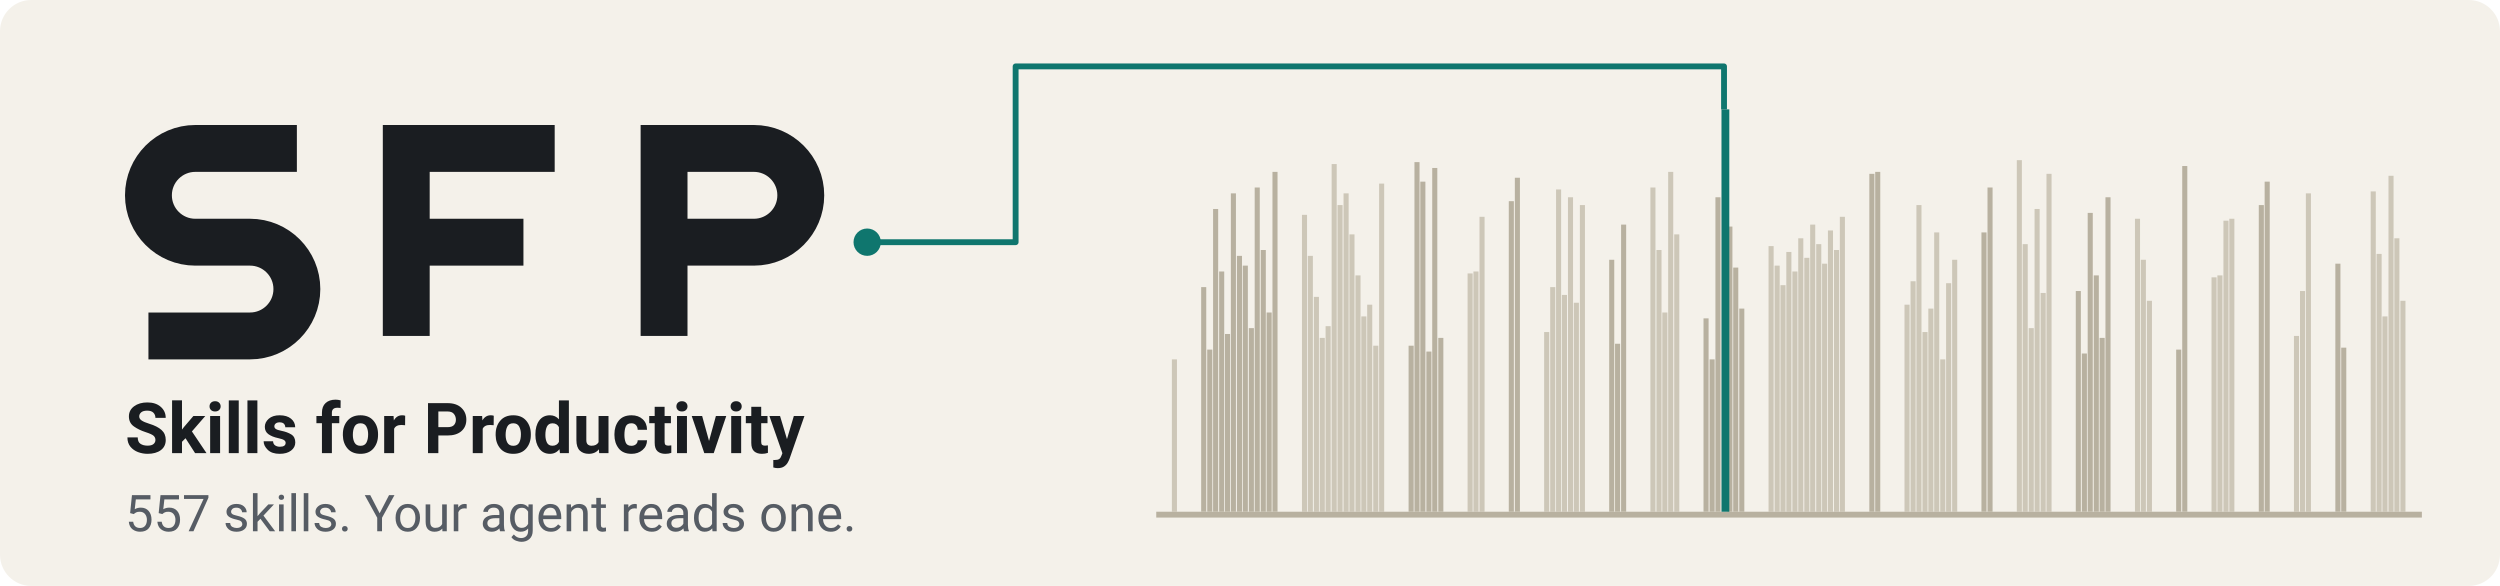
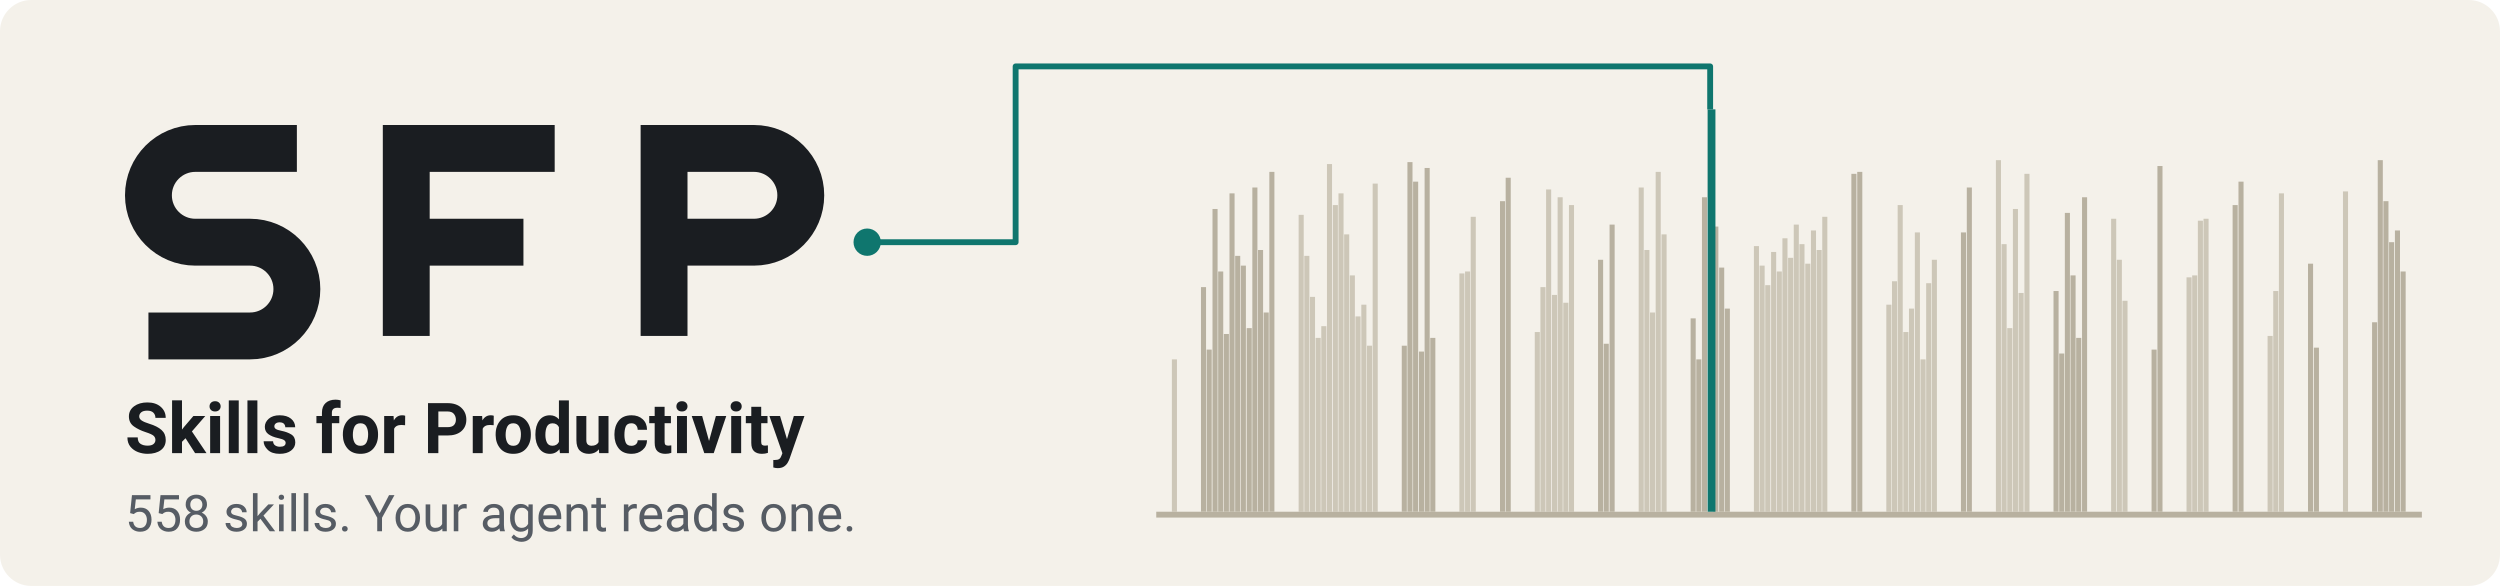
<svg xmlns="http://www.w3.org/2000/svg" width="1280" height="300" viewBox="0 0 1280 300" role="img" aria-labelledby="t d">
  <rect width="1280" height="300" rx="16" fill="#f4f1ea" />
  <rect x="600.0" y="184" width="2.6" height="78" fill="#cdc7b8" />
-   <rect x="615.0" y="147" width="2.6" height="115" fill="#b8b1a0" />
-   <rect x="618.1" y="179" width="2.6" height="83" fill="#b8b1a0" />
-   <rect x="621.1" y="107" width="2.6" height="155" fill="#b8b1a0" />
-   <rect x="624.2" y="139" width="2.6" height="123" fill="#b8b1a0" />
-   <rect x="627.2" y="171" width="2.6" height="91" fill="#b8b1a0" />
-   <rect x="630.2" y="99" width="2.6" height="163" fill="#b8b1a0" />
-   <rect x="633.3" y="131" width="2.6" height="131" fill="#b8b1a0" />
-   <rect x="636.3" y="136" width="2.6" height="126" fill="#b8b1a0" />
-   <rect x="639.4" y="168" width="2.6" height="94" fill="#b8b1a0" />
-   <rect x="642.4" y="96" width="2.6" height="166" fill="#b8b1a0" />
-   <rect x="645.5" y="128" width="2.6" height="134" fill="#b8b1a0" />
-   <rect x="648.5" y="160" width="2.6" height="102" fill="#b8b1a0" />
-   <rect x="651.5" y="88" width="2.6" height="174" fill="#b8b1a0" />
-   <rect x="666.6" y="110" width="2.6" height="152" fill="#cdc7b8" />
-   <rect x="669.6" y="131" width="2.6" height="131" fill="#cdc7b8" />
-   <rect x="672.7" y="152" width="2.6" height="110" fill="#cdc7b8" />
-   <rect x="675.7" y="173" width="2.6" height="89" fill="#cdc7b8" />
-   <rect x="678.7" y="167" width="2.6" height="95" fill="#cdc7b8" />
-   <rect x="681.8" y="84" width="2.6" height="178" fill="#cdc7b8" />
-   <rect x="684.8" y="105" width="2.6" height="157" fill="#cdc7b8" />
-   <rect x="687.9" y="99" width="2.6" height="163" fill="#cdc7b8" />
-   <rect x="690.9" y="120" width="2.6" height="142" fill="#cdc7b8" />
-   <rect x="694.0" y="141" width="2.6" height="121" fill="#cdc7b8" />
-   <rect x="697.0" y="162" width="2.6" height="100" fill="#cdc7b8" />
-   <rect x="700.0" y="156" width="2.6" height="106" fill="#cdc7b8" />
-   <rect x="703.1" y="177" width="2.6" height="85" fill="#cdc7b8" />
-   <rect x="706.1" y="94" width="2.6" height="168" fill="#cdc7b8" />
-   <rect x="721.2" y="177" width="2.6" height="85" fill="#b8b1a0" />
-   <rect x="724.2" y="83" width="2.6" height="179" fill="#b8b1a0" />
-   <rect x="727.2" y="93" width="2.6" height="169" fill="#b8b1a0" />
-   <rect x="730.3" y="180" width="2.6" height="82" fill="#b8b1a0" />
-   <rect x="733.3" y="86" width="2.6" height="176" fill="#b8b1a0" />
-   <rect x="736.4" y="173" width="2.6" height="89" fill="#b8b1a0" />
-   <rect x="751.4" y="140" width="2.6" height="122" fill="#cdc7b8" />
-   <rect x="754.4" y="139" width="2.6" height="123" fill="#cdc7b8" />
-   <rect x="757.5" y="111" width="2.6" height="151" fill="#cdc7b8" />
-   <rect x="772.5" y="103" width="2.6" height="159" fill="#b8b1a0" />
-   <rect x="775.6" y="91" width="2.6" height="171" fill="#b8b1a0" />
-   <rect x="790.6" y="170" width="2.6" height="92" fill="#cdc7b8" />
-   <rect x="793.7" y="147" width="2.6" height="115" fill="#cdc7b8" />
-   <rect x="796.7" y="97" width="2.6" height="165" fill="#cdc7b8" />
-   <rect x="799.7" y="151" width="2.6" height="111" fill="#cdc7b8" />
-   <rect x="802.8" y="101" width="2.6" height="161" fill="#cdc7b8" />
-   <rect x="805.8" y="155" width="2.6" height="107" fill="#cdc7b8" />
-   <rect x="808.9" y="105" width="2.6" height="157" fill="#cdc7b8" />
-   <rect x="823.9" y="133" width="2.6" height="129" fill="#b8b1a0" />
-   <rect x="826.9" y="176" width="2.6" height="86" fill="#b8b1a0" />
-   <rect x="830.0" y="115" width="2.6" height="147" fill="#b8b1a0" />
-   <rect x="845.0" y="96" width="2.6" height="166" fill="#cdc7b8" />
-   <rect x="848.1" y="128" width="2.6" height="134" fill="#cdc7b8" />
-   <rect x="851.1" y="160" width="2.6" height="102" fill="#cdc7b8" />
-   <rect x="854.1" y="88" width="2.6" height="174" fill="#cdc7b8" />
-   <rect x="857.2" y="120" width="2.6" height="142" fill="#cdc7b8" />
-   <rect x="872.2" y="163" width="2.6" height="99" fill="#b8b1a0" />
-   <rect x="875.3" y="184" width="2.6" height="78" fill="#b8b1a0" />
-   <rect x="878.3" y="101" width="2.6" height="161" fill="#b8b1a0" />
-   <rect x="884.4" y="116" width="2.6" height="146" fill="#b8b1a0" />
-   <rect x="887.4" y="137" width="2.6" height="125" fill="#b8b1a0" />
-   <rect x="890.5" y="158" width="2.6" height="104" fill="#b8b1a0" />
-   <rect x="905.5" y="126" width="2.6" height="136" fill="#cdc7b8" />
-   <rect x="908.6" y="136" width="2.6" height="126" fill="#cdc7b8" />
-   <rect x="911.6" y="146" width="2.6" height="116" fill="#cdc7b8" />
-   <rect x="914.6" y="129" width="2.6" height="133" fill="#cdc7b8" />
-   <rect x="917.7" y="139" width="2.6" height="123" fill="#cdc7b8" />
-   <rect x="920.7" y="122" width="2.6" height="140" fill="#cdc7b8" />
-   <rect x="923.8" y="132" width="2.6" height="130" fill="#cdc7b8" />
-   <rect x="926.8" y="115" width="2.6" height="147" fill="#cdc7b8" />
-   <rect x="929.9" y="125" width="2.6" height="137" fill="#cdc7b8" />
-   <rect x="932.9" y="135" width="2.6" height="127" fill="#cdc7b8" />
-   <rect x="935.9" y="118" width="2.6" height="144" fill="#cdc7b8" />
-   <rect x="939.0" y="128" width="2.6" height="134" fill="#cdc7b8" />
-   <rect x="942.0" y="111" width="2.6" height="151" fill="#cdc7b8" />
-   <rect x="957.1" y="89" width="2.6" height="173" fill="#b8b1a0" />
-   <rect x="960.1" y="88" width="2.6" height="174" fill="#b8b1a0" />
-   <rect x="975.1" y="156" width="2.6" height="106" fill="#cdc7b8" />
-   <rect x="978.2" y="144" width="2.6" height="118" fill="#cdc7b8" />
-   <rect x="981.2" y="105" width="2.6" height="157" fill="#cdc7b8" />
-   <rect x="984.3" y="170" width="2.6" height="92" fill="#cdc7b8" />
-   <rect x="987.3" y="158" width="2.6" height="104" fill="#cdc7b8" />
-   <rect x="990.3" y="119" width="2.6" height="143" fill="#cdc7b8" />
-   <rect x="993.4" y="184" width="2.6" height="78" fill="#cdc7b8" />
-   <rect x="996.4" y="145" width="2.6" height="117" fill="#cdc7b8" />
-   <rect x="999.5" y="133" width="2.6" height="129" fill="#cdc7b8" />
-   <rect x="1014.5" y="119" width="2.6" height="143" fill="#b8b1a0" />
-   <rect x="1017.6" y="96" width="2.6" height="166" fill="#b8b1a0" />
-   <rect x="1032.6" y="82" width="2.6" height="180" fill="#cdc7b8" />
-   <rect x="1035.6" y="125" width="2.6" height="137" fill="#cdc7b8" />
-   <rect x="1038.7" y="168" width="2.6" height="94" fill="#cdc7b8" />
-   <rect x="1041.7" y="107" width="2.6" height="155" fill="#cdc7b8" />
-   <rect x="1044.8" y="150" width="2.6" height="112" fill="#cdc7b8" />
-   <rect x="1047.8" y="89" width="2.6" height="173" fill="#cdc7b8" />
-   <rect x="1062.8" y="149" width="2.6" height="113" fill="#b8b1a0" />
-   <rect x="1065.9" y="181" width="2.6" height="81" fill="#b8b1a0" />
-   <rect x="1068.9" y="109" width="2.6" height="153" fill="#b8b1a0" />
-   <rect x="1072.0" y="141" width="2.6" height="121" fill="#b8b1a0" />
-   <rect x="1075.0" y="173" width="2.6" height="89" fill="#b8b1a0" />
-   <rect x="1078.0" y="101" width="2.6" height="161" fill="#b8b1a0" />
-   <rect x="1093.1" y="112" width="2.6" height="150" fill="#cdc7b8" />
-   <rect x="1096.1" y="133" width="2.6" height="129" fill="#cdc7b8" />
-   <rect x="1099.2" y="154" width="2.6" height="108" fill="#cdc7b8" />
-   <rect x="1114.2" y="179" width="2.6" height="83" fill="#b8b1a0" />
-   <rect x="1117.3" y="85" width="2.6" height="177" fill="#b8b1a0" />
-   <rect x="1132.3" y="142" width="2.6" height="120" fill="#cdc7b8" />
-   <rect x="1135.3" y="141" width="2.6" height="121" fill="#cdc7b8" />
-   <rect x="1138.4" y="113" width="2.6" height="149" fill="#cdc7b8" />
-   <rect x="1141.4" y="112" width="2.6" height="150" fill="#cdc7b8" />
-   <rect x="1156.5" y="105" width="2.6" height="157" fill="#b8b1a0" />
-   <rect x="1159.5" y="93" width="2.6" height="169" fill="#b8b1a0" />
-   <rect x="1174.5" y="172" width="2.6" height="90" fill="#cdc7b8" />
-   <rect x="1177.6" y="149" width="2.6" height="113" fill="#cdc7b8" />
-   <rect x="1180.6" y="99" width="2.6" height="163" fill="#cdc7b8" />
-   <rect x="1195.7" y="135" width="2.6" height="127" fill="#b8b1a0" />
-   <rect x="1198.7" y="178" width="2.6" height="84" fill="#b8b1a0" />
-   <rect x="1213.8" y="98" width="2.6" height="164" fill="#cdc7b8" />
-   <rect x="1216.8" y="130" width="2.6" height="132" fill="#cdc7b8" />
-   <rect x="1219.8" y="162" width="2.6" height="100" fill="#cdc7b8" />
-   <rect x="1222.9" y="90" width="2.6" height="172" fill="#cdc7b8" />
-   <rect x="1225.9" y="122" width="2.6" height="140" fill="#cdc7b8" />
-   <rect x="1229.0" y="154" width="2.6" height="108" fill="#cdc7b8" />
+   <rect x="614.9" y="147" width="2.6" height="115" fill="#b8b1a0" />
+   <rect x="617.8" y="179" width="2.6" height="83" fill="#b8b1a0" />
+   <rect x="620.8" y="107" width="2.6" height="155" fill="#b8b1a0" />
+   <rect x="623.7" y="139" width="2.6" height="123" fill="#b8b1a0" />
+   <rect x="626.6" y="171" width="2.6" height="91" fill="#b8b1a0" />
+   <rect x="629.5" y="99" width="2.6" height="163" fill="#b8b1a0" />
+   <rect x="632.4" y="131" width="2.6" height="131" fill="#b8b1a0" />
+   <rect x="635.3" y="136" width="2.6" height="126" fill="#b8b1a0" />
+   <rect x="638.3" y="168" width="2.6" height="94" fill="#b8b1a0" />
+   <rect x="641.2" y="96" width="2.6" height="166" fill="#b8b1a0" />
+   <rect x="644.1" y="128" width="2.6" height="134" fill="#b8b1a0" />
+   <rect x="647.0" y="160" width="2.6" height="102" fill="#b8b1a0" />
+   <rect x="649.9" y="88" width="2.6" height="174" fill="#b8b1a0" />
+   <rect x="664.9" y="110" width="2.6" height="152" fill="#cdc7b8" />
+   <rect x="667.8" y="131" width="2.6" height="131" fill="#cdc7b8" />
+   <rect x="670.7" y="152" width="2.6" height="110" fill="#cdc7b8" />
+   <rect x="673.6" y="173" width="2.6" height="89" fill="#cdc7b8" />
+   <rect x="676.5" y="167" width="2.6" height="95" fill="#cdc7b8" />
+   <rect x="679.4" y="84" width="2.6" height="178" fill="#cdc7b8" />
+   <rect x="682.4" y="105" width="2.6" height="157" fill="#cdc7b8" />
+   <rect x="685.3" y="99" width="2.6" height="163" fill="#cdc7b8" />
+   <rect x="688.2" y="120" width="2.6" height="142" fill="#cdc7b8" />
+   <rect x="691.1" y="141" width="2.6" height="121" fill="#cdc7b8" />
+   <rect x="694.0" y="162" width="2.6" height="100" fill="#cdc7b8" />
+   <rect x="697.0" y="156" width="2.6" height="106" fill="#cdc7b8" />
+   <rect x="699.9" y="177" width="2.6" height="85" fill="#cdc7b8" />
+   <rect x="702.8" y="94" width="2.6" height="168" fill="#cdc7b8" />
+   <rect x="717.7" y="177" width="2.6" height="85" fill="#b8b1a0" />
+   <rect x="720.6" y="83" width="2.6" height="179" fill="#b8b1a0" />
+   <rect x="723.5" y="93" width="2.6" height="169" fill="#b8b1a0" />
+   <rect x="726.5" y="180" width="2.6" height="82" fill="#b8b1a0" />
+   <rect x="729.4" y="86" width="2.6" height="176" fill="#b8b1a0" />
+   <rect x="732.3" y="173" width="2.6" height="89" fill="#b8b1a0" />
+   <rect x="747.2" y="140" width="2.6" height="122" fill="#cdc7b8" />
+   <rect x="750.1" y="139" width="2.6" height="123" fill="#cdc7b8" />
+   <rect x="753.0" y="111" width="2.6" height="151" fill="#cdc7b8" />
+   <rect x="768.0" y="103" width="2.6" height="159" fill="#b8b1a0" />
+   <rect x="770.9" y="91" width="2.6" height="171" fill="#b8b1a0" />
+   <rect x="785.8" y="170" width="2.6" height="92" fill="#cdc7b8" />
+   <rect x="788.7" y="147" width="2.6" height="115" fill="#cdc7b8" />
+   <rect x="791.6" y="97" width="2.6" height="165" fill="#cdc7b8" />
+   <rect x="794.6" y="151" width="2.6" height="111" fill="#cdc7b8" />
+   <rect x="797.5" y="101" width="2.6" height="161" fill="#cdc7b8" />
+   <rect x="800.4" y="155" width="2.6" height="107" fill="#cdc7b8" />
+   <rect x="803.3" y="105" width="2.6" height="157" fill="#cdc7b8" />
+   <rect x="818.2" y="133" width="2.6" height="129" fill="#b8b1a0" />
+   <rect x="821.1" y="176" width="2.6" height="86" fill="#b8b1a0" />
+   <rect x="824.1" y="115" width="2.6" height="147" fill="#b8b1a0" />
+   <rect x="839.0" y="96" width="2.6" height="166" fill="#cdc7b8" />
+   <rect x="841.9" y="128" width="2.6" height="134" fill="#cdc7b8" />
+   <rect x="844.8" y="160" width="2.6" height="102" fill="#cdc7b8" />
+   <rect x="847.7" y="88" width="2.6" height="174" fill="#cdc7b8" />
+   <rect x="850.7" y="120" width="2.6" height="142" fill="#cdc7b8" />
+   <rect x="865.6" y="163" width="2.6" height="99" fill="#b8b1a0" />
+   <rect x="868.5" y="184" width="2.6" height="78" fill="#b8b1a0" />
+   <rect x="871.4" y="101" width="2.6" height="161" fill="#b8b1a0" />
+   <rect x="877.2" y="116" width="2.6" height="146" fill="#b8b1a0" />
+   <rect x="880.2" y="137" width="2.6" height="125" fill="#b8b1a0" />
+   <rect x="883.1" y="158" width="2.6" height="104" fill="#b8b1a0" />
+   <rect x="898.0" y="126" width="2.6" height="136" fill="#cdc7b8" />
+   <rect x="900.9" y="136" width="2.6" height="126" fill="#cdc7b8" />
+   <rect x="903.8" y="146" width="2.6" height="116" fill="#cdc7b8" />
+   <rect x="906.8" y="129" width="2.6" height="133" fill="#cdc7b8" />
+   <rect x="909.7" y="139" width="2.6" height="123" fill="#cdc7b8" />
+   <rect x="912.6" y="122" width="2.6" height="140" fill="#cdc7b8" />
+   <rect x="915.5" y="132" width="2.6" height="130" fill="#cdc7b8" />
+   <rect x="918.4" y="115" width="2.6" height="147" fill="#cdc7b8" />
+   <rect x="921.3" y="125" width="2.6" height="137" fill="#cdc7b8" />
+   <rect x="924.3" y="135" width="2.6" height="127" fill="#cdc7b8" />
+   <rect x="927.2" y="118" width="2.6" height="144" fill="#cdc7b8" />
+   <rect x="930.1" y="128" width="2.6" height="134" fill="#cdc7b8" />
+   <rect x="933.0" y="111" width="2.6" height="151" fill="#cdc7b8" />
+   <rect x="947.9" y="89" width="2.6" height="173" fill="#b8b1a0" />
+   <rect x="950.9" y="88" width="2.6" height="174" fill="#b8b1a0" />
+   <rect x="965.8" y="156" width="2.6" height="106" fill="#cdc7b8" />
+   <rect x="968.7" y="144" width="2.6" height="118" fill="#cdc7b8" />
+   <rect x="971.6" y="105" width="2.6" height="157" fill="#cdc7b8" />
+   <rect x="974.5" y="170" width="2.6" height="92" fill="#cdc7b8" />
+   <rect x="977.4" y="158" width="2.6" height="104" fill="#cdc7b8" />
+   <rect x="980.4" y="119" width="2.6" height="143" fill="#cdc7b8" />
+   <rect x="983.3" y="184" width="2.6" height="78" fill="#cdc7b8" />
+   <rect x="986.2" y="145" width="2.6" height="117" fill="#cdc7b8" />
+   <rect x="989.1" y="133" width="2.6" height="129" fill="#cdc7b8" />
+   <rect x="1004.0" y="119" width="2.6" height="143" fill="#b8b1a0" />
+   <rect x="1007.0" y="96" width="2.6" height="166" fill="#b8b1a0" />
+   <rect x="1021.9" y="82" width="2.6" height="180" fill="#cdc7b8" />
+   <rect x="1024.8" y="125" width="2.6" height="137" fill="#cdc7b8" />
+   <rect x="1027.7" y="168" width="2.6" height="94" fill="#cdc7b8" />
+   <rect x="1030.6" y="107" width="2.6" height="155" fill="#cdc7b8" />
+   <rect x="1033.5" y="150" width="2.6" height="112" fill="#cdc7b8" />
+   <rect x="1036.5" y="89" width="2.6" height="173" fill="#cdc7b8" />
+   <rect x="1051.4" y="149" width="2.6" height="113" fill="#b8b1a0" />
+   <rect x="1054.3" y="181" width="2.6" height="81" fill="#b8b1a0" />
+   <rect x="1057.2" y="109" width="2.6" height="153" fill="#b8b1a0" />
+   <rect x="1060.1" y="141" width="2.6" height="121" fill="#b8b1a0" />
+   <rect x="1063.0" y="173" width="2.6" height="89" fill="#b8b1a0" />
+   <rect x="1066.0" y="101" width="2.6" height="161" fill="#b8b1a0" />
+   <rect x="1080.9" y="112" width="2.6" height="150" fill="#cdc7b8" />
+   <rect x="1083.8" y="133" width="2.6" height="129" fill="#cdc7b8" />
+   <rect x="1086.7" y="154" width="2.6" height="108" fill="#cdc7b8" />
+   <rect x="1101.6" y="179" width="2.6" height="83" fill="#b8b1a0" />
+   <rect x="1104.6" y="85" width="2.6" height="177" fill="#b8b1a0" />
+   <rect x="1119.5" y="142" width="2.6" height="120" fill="#cdc7b8" />
+   <rect x="1122.4" y="141" width="2.6" height="121" fill="#cdc7b8" />
+   <rect x="1125.3" y="113" width="2.6" height="149" fill="#cdc7b8" />
+   <rect x="1128.2" y="112" width="2.6" height="150" fill="#cdc7b8" />
+   <rect x="1143.1" y="105" width="2.6" height="157" fill="#b8b1a0" />
+   <rect x="1146.1" y="93" width="2.6" height="169" fill="#b8b1a0" />
+   <rect x="1161.0" y="172" width="2.6" height="90" fill="#cdc7b8" />
+   <rect x="1163.9" y="149" width="2.6" height="113" fill="#cdc7b8" />
+   <rect x="1166.8" y="99" width="2.6" height="163" fill="#cdc7b8" />
+   <rect x="1181.7" y="135" width="2.6" height="127" fill="#b8b1a0" />
+   <rect x="1184.7" y="178" width="2.6" height="84" fill="#b8b1a0" />
+   <rect x="1199.6" y="98" width="2.6" height="164" fill="#cdc7b8" />
+   <rect x="1214.5" y="165" width="2.6" height="97" fill="#b8b1a0" />
+   <rect x="1217.4" y="82" width="2.6" height="180" fill="#b8b1a0" />
+   <rect x="1220.3" y="103" width="2.6" height="159" fill="#b8b1a0" />
+   <rect x="1223.2" y="124" width="2.6" height="138" fill="#b8b1a0" />
+   <rect x="1226.2" y="118" width="2.6" height="144" fill="#b8b1a0" />
+   <rect x="1229.1" y="139" width="2.6" height="123" fill="#b8b1a0" />
  <rect x="592" y="262" width="648" height="3" fill="#b8b1a0" />
-   <rect x="881.4" y="56" width="4.0" height="206" fill="#0f766e" />
-   <path d="M444 124 H520 V34 H882.7 V56" fill="none" stroke="#0f766e" stroke-width="3" stroke-linejoin="round" />
+   <rect x="874.3" y="56" width="4.0" height="206" fill="#0f766e" />
+   <path d="M444 124 H520 V34 H875.6 V56" fill="none" stroke="#0f766e" stroke-width="3" stroke-linejoin="round" />
  <circle cx="444" cy="124" r="7" fill="#0f766e" />
  <g fill="none" stroke="#1a1d21" stroke-width="24" stroke-linejoin="miter" stroke-linecap="butt">
    <path d="M152 76 H100 A24 24 0 0 0 100 124 H128 A24 24 0 0 1 128 172 H76" />
    <path d="M208 172 V76 H284 M208 124 H268" />
    <path d="M340 172 V76 H386 A24 24 0 0 1 386 124 H340" />
  </g>
  <text x="64" y="232" font-family="ui-sans-serif, system-ui, -apple-system, 'Segoe UI', Roboto, 'Helvetica Neue', Arial, sans-serif" font-size="36" font-weight="600" fill="#1a1d21">Skills for Productivity</text>
-   <text x="64" y="272" font-family="ui-sans-serif, system-ui, -apple-system, 'Segoe UI', Roboto, 'Helvetica Neue', Arial, sans-serif" font-size="26" fill="#565c64">557 skills. Your agent reads one.</text>
+   <text x="64" y="272" font-family="ui-sans-serif, system-ui, -apple-system, 'Segoe UI', Roboto, 'Helvetica Neue', Arial, sans-serif" font-size="26" fill="#565c64">558 skills. Your agent reads one.</text>
</svg>
